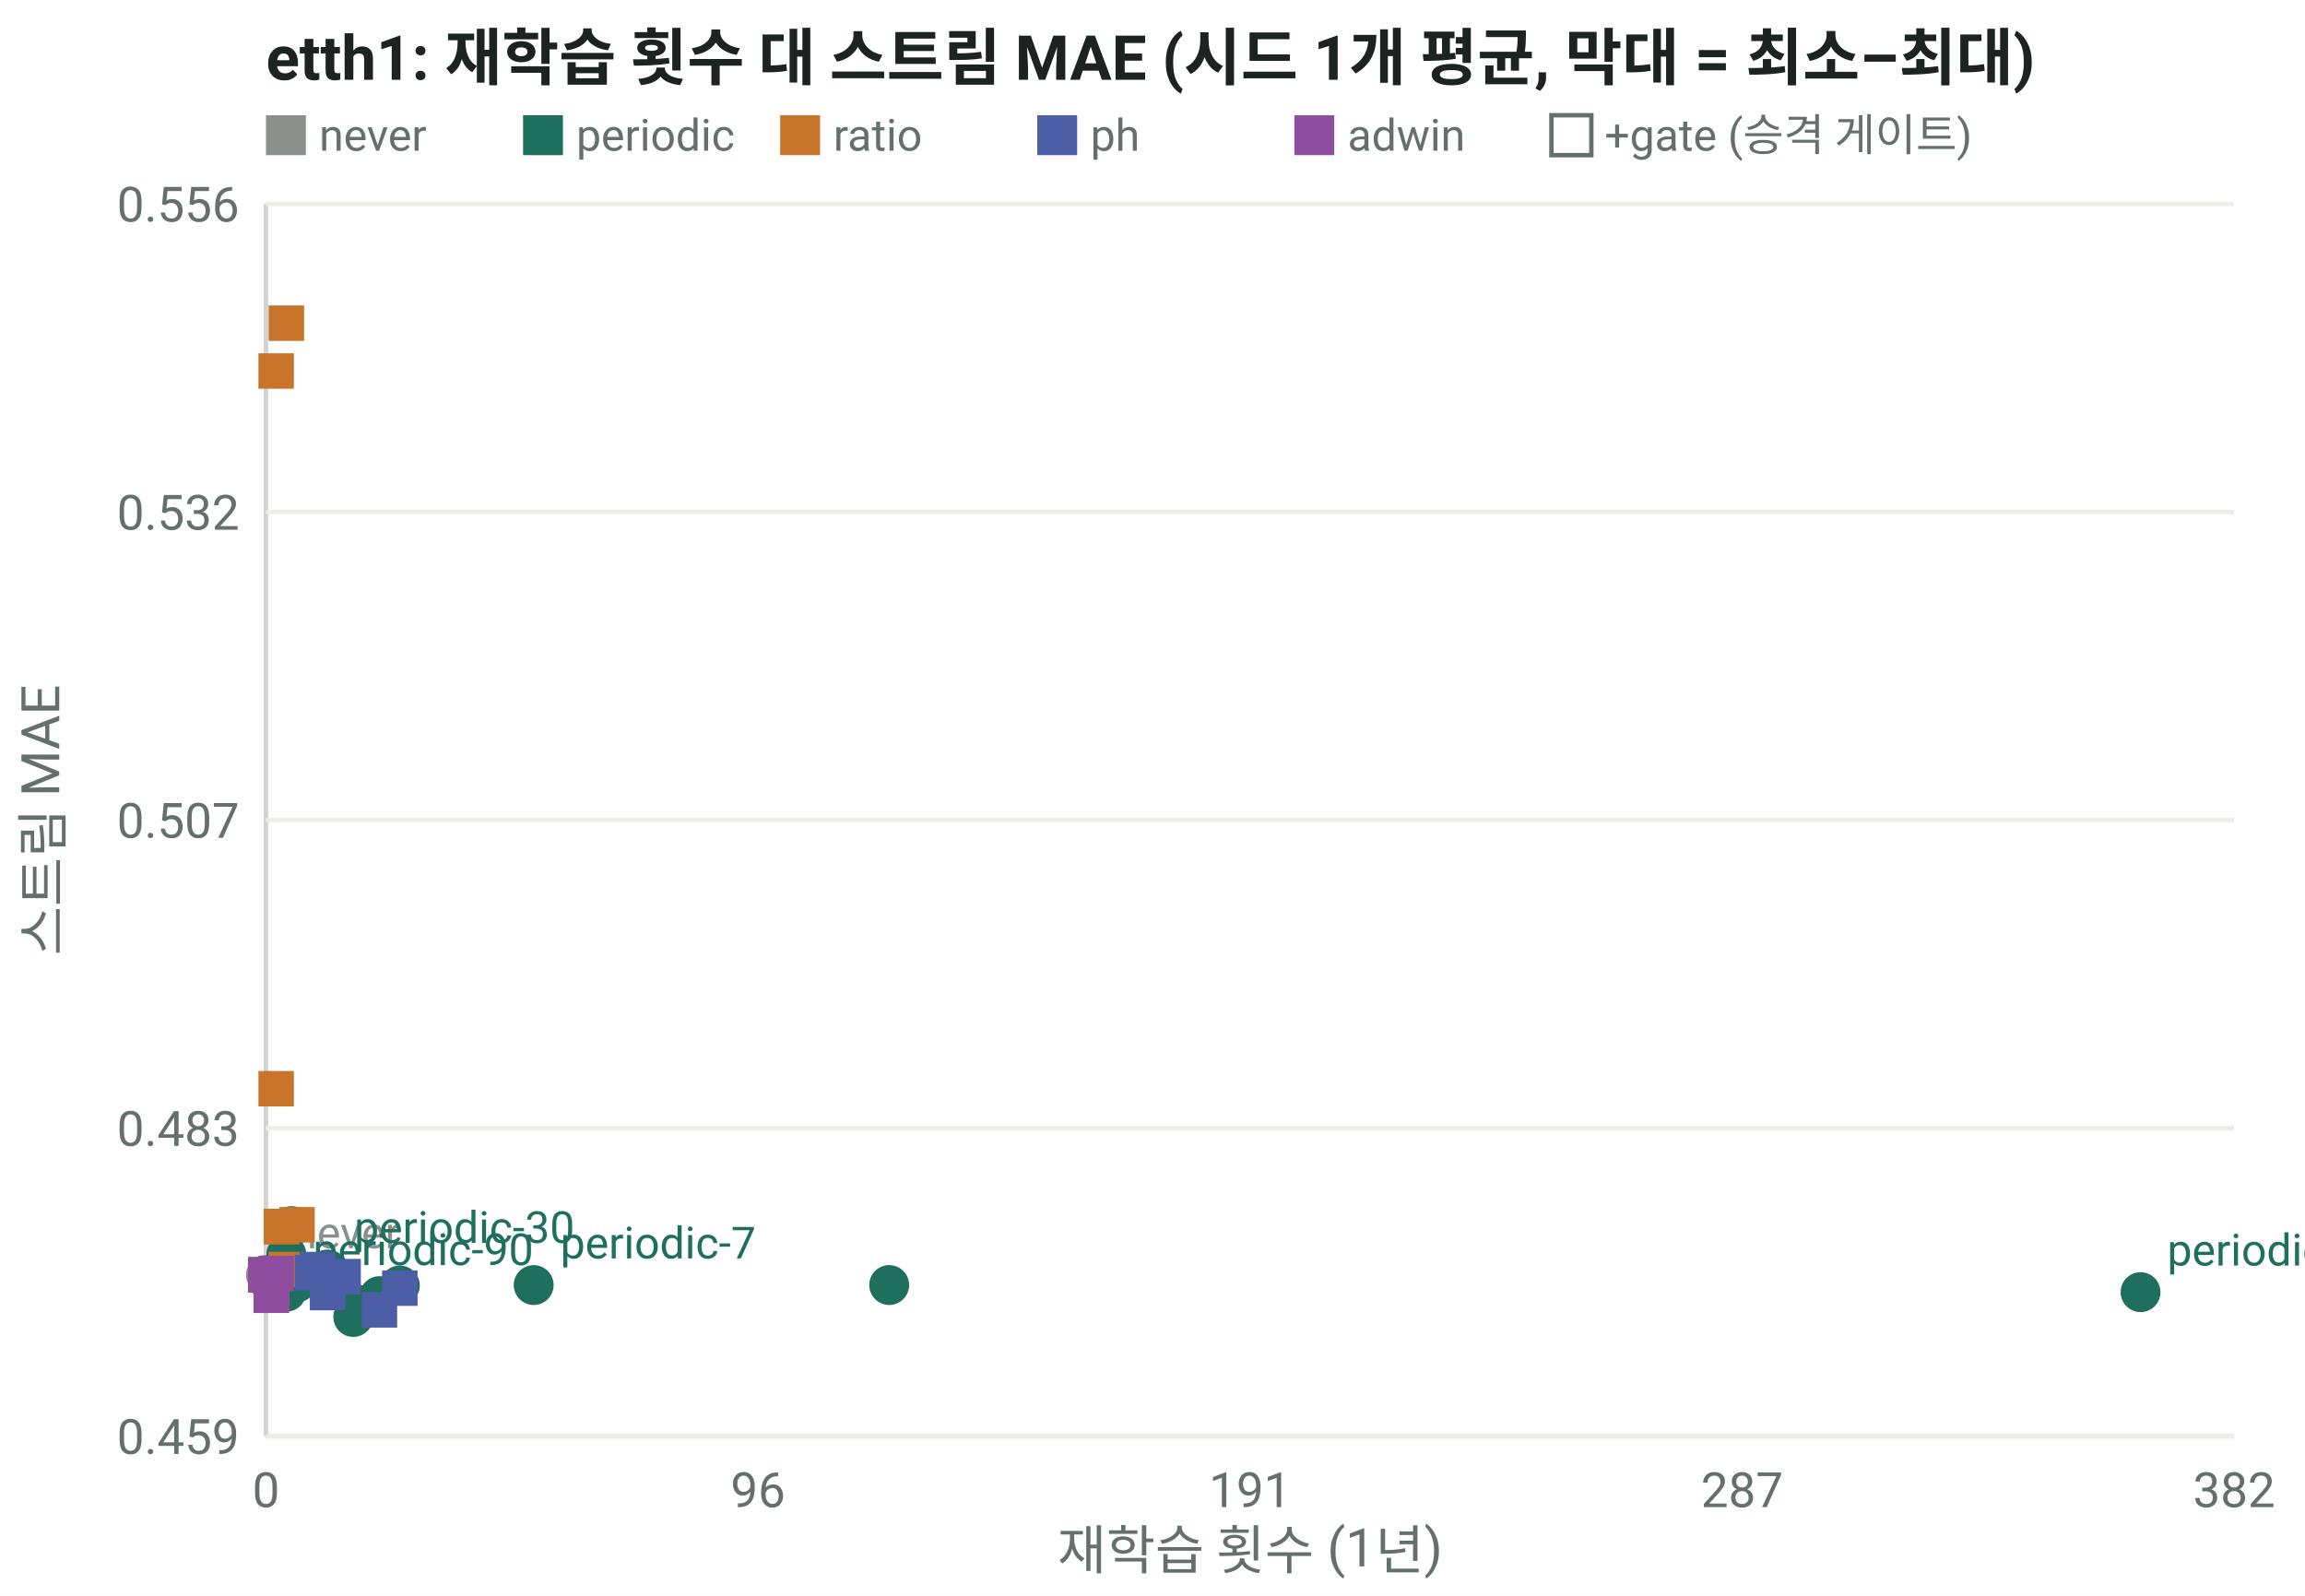
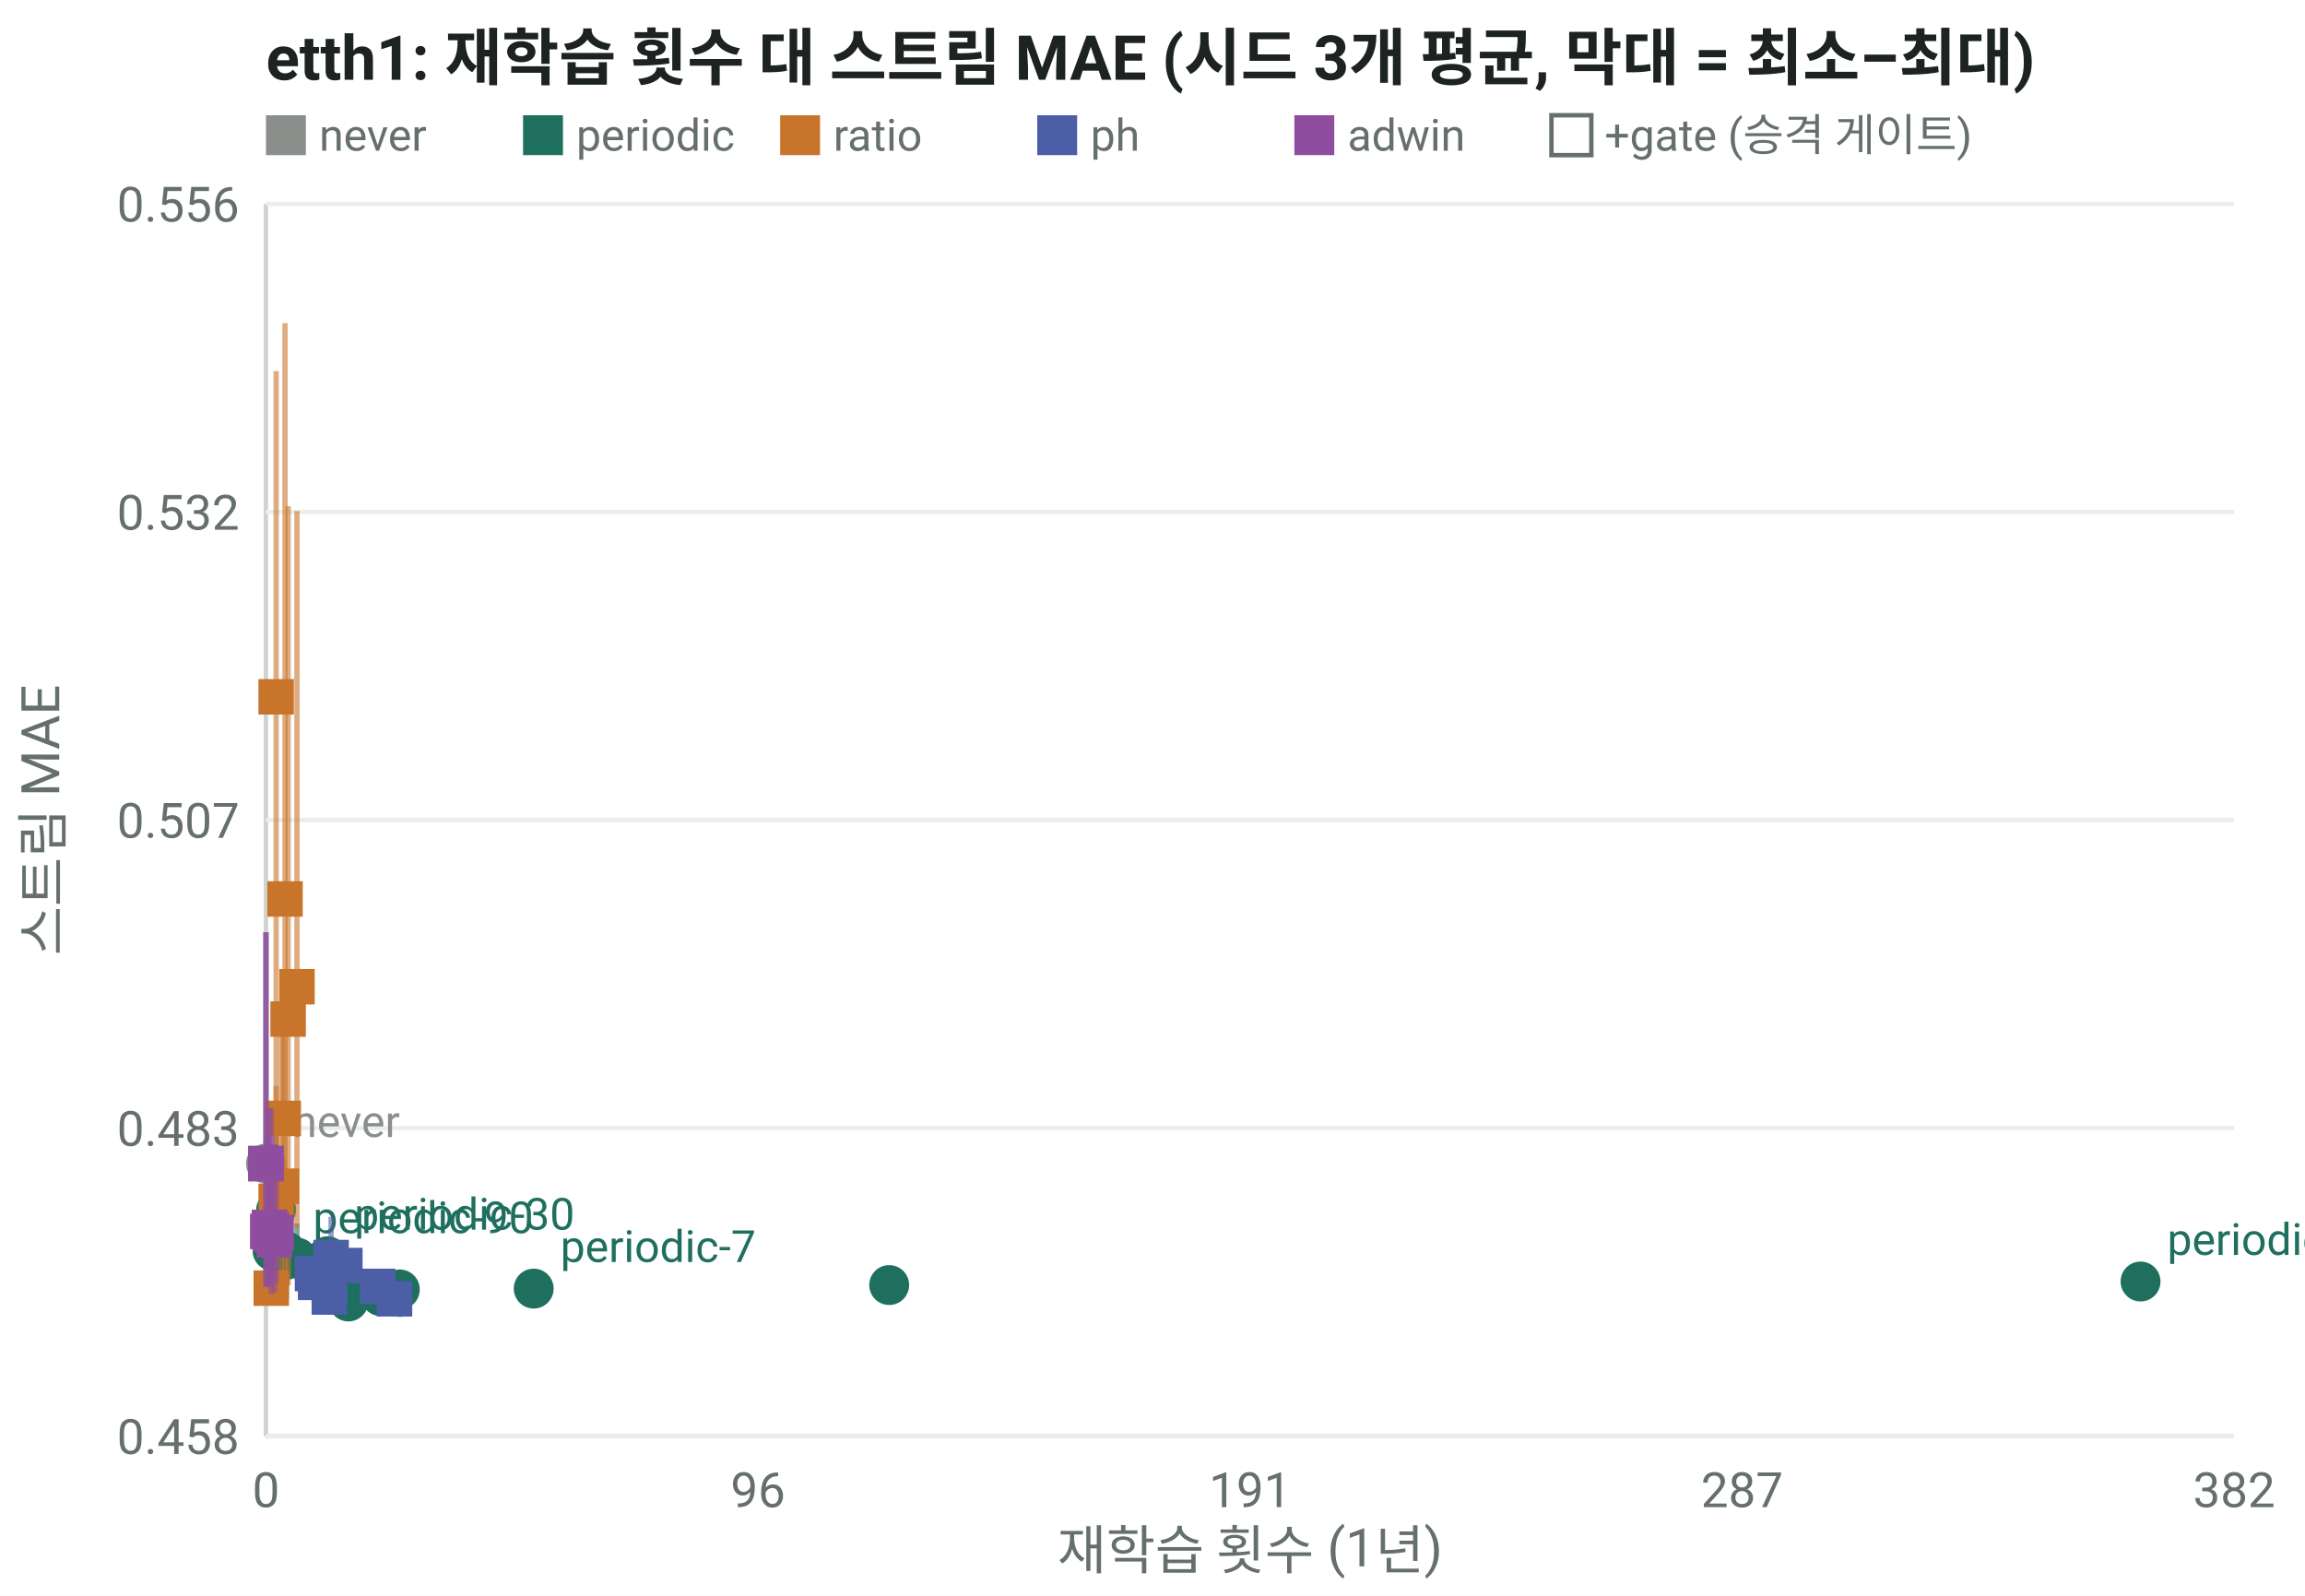
<svg xmlns="http://www.w3.org/2000/svg" viewBox="0 0 520 360" width="520" height="360" font-family="system-ui, -apple-system, Segoe UI, Roboto, Noto Sans KR, sans-serif" font-size="12">
  <rect width="520" height="360" fill="white" />
-   <text x="60" y="18" font-size="14" font-weight="600" fill="#1d2320">etth1: 재학습 횟수 대 스트림 MAE (시드 1개 평균, 막대 = 최소–최대)</text>
+   <text x="60" y="18" font-size="14" font-weight="600" fill="#1d2320">etth1: 재학습 횟수 대 스트림 MAE (시드 3개 평균, 막대 = 최소–최대)</text>
  <text x="282.0" y="354" text-anchor="middle" fill="#66706a">재학습 횟수 (1년)</text>
  <text transform="translate(14,185.0) rotate(-90)" text-anchor="middle" fill="#66706a">스트림 MAE</text>
  <line x1="60" x2="504" y1="324" y2="324" stroke="#cfd4d0" />
  <line x1="60" x2="60" y1="46" y2="324" stroke="#cfd4d0" />
  <line x1="60" x2="504" y1="324.0" y2="324.0" stroke="#eceeea" />
-   <text x="54" y="328.0" text-anchor="end" fill="#66706a" font-size="11">0.459</text>
+   <text x="54" y="328.0" text-anchor="end" fill="#66706a" font-size="11">0.458</text>
  <text x="60.0" y="340" text-anchor="middle" fill="#66706a" font-size="11">0</text>
  <line x1="60" x2="504" y1="254.5" y2="254.5" stroke="#eceeea" />
  <text x="54" y="258.5" text-anchor="end" fill="#66706a" font-size="11">0.483</text>
  <text x="171.0" y="340" text-anchor="middle" fill="#66706a" font-size="11">96</text>
  <line x1="60" x2="504" y1="185.0" y2="185.0" stroke="#eceeea" />
  <text x="54" y="189.0" text-anchor="end" fill="#66706a" font-size="11">0.507</text>
  <text x="282.0" y="340" text-anchor="middle" fill="#66706a" font-size="11">191</text>
  <line x1="60" x2="504" y1="115.5" y2="115.5" stroke="#eceeea" />
  <text x="54" y="119.5" text-anchor="end" fill="#66706a" font-size="11">0.532</text>
  <text x="393.0" y="340" text-anchor="middle" fill="#66706a" font-size="11">287</text>
  <line x1="60" x2="504" y1="46.0" y2="46.0" stroke="#eceeea" />
  <text x="54" y="50.0" text-anchor="end" fill="#66706a" font-size="11">0.556</text>
  <text x="504.0" y="340" text-anchor="middle" fill="#66706a" font-size="11">382</text>
-   <line x1="60.0" x2="60.0" y1="287.6" y2="287.6" stroke="#8a8f8c" stroke-width="1.2" opacity=".6" />
-   <circle cx="60.0" cy="287.6" r="4.5" fill="#8a8f8c" />
-   <text x="66.0" y="281.6" font-size="10" fill="#8a8f8c">never</text>
-   <line x1="482.9" x2="482.9" y1="291.5" y2="291.5" stroke="#1f6f5f" stroke-width="1.2" opacity=".6" />
-   <circle cx="482.9" cy="291.5" r="4.5" fill="#1f6f5f" />
-   <text x="488.9" y="285.5" font-size="10" fill="#1f6f5f">periodic-1</text>
-   <line x1="85.6" x2="85.6" y1="292.4" y2="292.4" stroke="#1f6f5f" stroke-width="1.2" opacity=".6" />
-   <circle cx="85.6" cy="292.4" r="4.5" fill="#1f6f5f" />
-   <line x1="200.6" x2="200.6" y1="289.9" y2="289.9" stroke="#1f6f5f" stroke-width="1.2" opacity=".6" />
+   <line x1="60.0" x2="60.0" y1="290.3" y2="210.3" stroke="#8a8f8c" stroke-width="1.2" opacity=".6" />
+   <circle cx="60.0" cy="262.5" r="4.5" fill="#8a8f8c" />
+   <text x="66.0" y="256.5" font-size="10" fill="#8a8f8c">never</text>
+   <line x1="482.9" x2="482.9" y1="290.8" y2="288.1" stroke="#1f6f5f" stroke-width="1.2" opacity=".6" />
+   <circle cx="482.9" cy="289.1" r="4.5" fill="#1f6f5f" />
+   <text x="488.9" y="283.1" font-size="10" fill="#1f6f5f">periodic-1</text>
+   <line x1="85.9" x2="85.9" y1="294.2" y2="291.3" stroke="#1f6f5f" stroke-width="1.2" opacity=".6" />
+   <circle cx="85.9" cy="292.4" r="4.5" fill="#1f6f5f" />
+   <line x1="200.6" x2="200.6" y1="291.6" y2="289.1" stroke="#1f6f5f" stroke-width="1.2" opacity=".6" />
  <circle cx="200.6" cy="289.9" r="4.5" fill="#1f6f5f" />
-   <line x1="79.7" x2="79.7" y1="297.1" y2="297.1" stroke="#1f6f5f" stroke-width="1.2" opacity=".6" />
-   <circle cx="79.7" cy="297.1" r="4.5" fill="#1f6f5f" />
-   <line x1="120.4" x2="120.4" y1="289.9" y2="289.9" stroke="#1f6f5f" stroke-width="1.2" opacity=".6" />
-   <circle cx="120.4" cy="289.9" r="4.5" fill="#1f6f5f" />
-   <text x="126.4" y="283.9" font-size="10" fill="#1f6f5f">periodic-7</text>
-   <line x1="79.7" x2="79.7" y1="294.0" y2="294.0" stroke="#1f6f5f" stroke-width="1.2" opacity=".6" />
-   <circle cx="79.7" cy="294.0" r="4.5" fill="#1f6f5f" />
-   <line x1="90.2" x2="90.2" y1="290.0" y2="290.0" stroke="#1f6f5f" stroke-width="1.2" opacity=".6" />
-   <circle cx="90.2" cy="290.0" r="4.5" fill="#1f6f5f" />
-   <line x1="76.3" x2="76.3" y1="291.0" y2="291.0" stroke="#1f6f5f" stroke-width="1.2" opacity=".6" />
-   <circle cx="76.3" cy="291.0" r="4.5" fill="#1f6f5f" />
-   <line x1="73.9" x2="73.9" y1="286.4" y2="286.4" stroke="#1f6f5f" stroke-width="1.2" opacity=".6" />
-   <circle cx="73.9" cy="286.4" r="4.5" fill="#1f6f5f" />
-   <text x="79.9" y="280.4" font-size="10" fill="#1f6f5f">periodic-30</text>
-   <line x1="65.8" x2="65.8" y1="276.6" y2="276.6" stroke="#1f6f5f" stroke-width="1.2" opacity=".6" />
-   <circle cx="65.8" cy="276.6" r="4.5" fill="#1f6f5f" />
-   <line x1="67.0" x2="67.0" y1="289.3" y2="289.3" stroke="#1f6f5f" stroke-width="1.2" opacity=".6" />
-   <circle cx="67.0" cy="289.3" r="4.5" fill="#1f6f5f" />
-   <line x1="64.6" x2="64.6" y1="283.0" y2="283.0" stroke="#1f6f5f" stroke-width="1.2" opacity=".6" />
-   <circle cx="64.6" cy="283.0" r="4.5" fill="#1f6f5f" />
-   <line x1="64.6" x2="64.6" y1="291.4" y2="291.4" stroke="#1f6f5f" stroke-width="1.2" opacity=".6" />
-   <circle cx="64.6" cy="291.4" r="4.5" fill="#1f6f5f" />
-   <text x="70.6" y="285.4" font-size="10" fill="#1f6f5f">periodic-90</text>
-   <line x1="61.2" x2="61.2" y1="290.0" y2="290.0" stroke="#1f6f5f" stroke-width="1.2" opacity=".6" />
-   <circle cx="61.2" cy="290.0" r="4.5" fill="#1f6f5f" />
-   <line x1="67.0" x2="67.0" y1="276.3" y2="276.3" stroke="#c8742b" stroke-width="1.2" opacity=".6" />
-   <rect x="63.0" y="272.3" width="8" height="8" fill="#c8742b" />
-   <line x1="63.5" x2="63.5" y1="276.7" y2="276.7" stroke="#c8742b" stroke-width="1.2" opacity=".6" />
-   <rect x="59.5" y="272.7" width="8" height="8" fill="#c8742b" />
-   <line x1="64.6" x2="64.6" y1="286.4" y2="286.4" stroke="#c8742b" stroke-width="1.2" opacity=".6" />
-   <rect x="60.6" y="282.4" width="8" height="8" fill="#c8742b" />
-   <line x1="63.5" x2="63.5" y1="276.7" y2="276.7" stroke="#c8742b" stroke-width="1.2" opacity=".6" />
-   <rect x="59.5" y="272.7" width="8" height="8" fill="#c8742b" />
-   <line x1="64.6" x2="64.6" y1="72.9" y2="72.9" stroke="#c8742b" stroke-width="1.2" opacity=".6" />
-   <rect x="60.6" y="68.9" width="8" height="8" fill="#c8742b" />
-   <line x1="62.3" x2="62.3" y1="245.6" y2="245.6" stroke="#c8742b" stroke-width="1.2" opacity=".6" />
-   <rect x="58.3" y="241.6" width="8" height="8" fill="#c8742b" />
-   <line x1="62.3" x2="62.3" y1="83.7" y2="83.7" stroke="#c8742b" stroke-width="1.2" opacity=".6" />
-   <rect x="58.3" y="79.7" width="8" height="8" fill="#c8742b" />
-   <line x1="61.2" x2="61.2" y1="292.1" y2="292.1" stroke="#c8742b" stroke-width="1.2" opacity=".6" />
-   <rect x="57.2" y="288.1" width="8" height="8" fill="#c8742b" />
-   <line x1="90.2" x2="90.2" y1="290.6" y2="290.6" stroke="#4b5ea6" stroke-width="1.2" opacity=".6" />
-   <rect x="86.2" y="286.6" width="8" height="8" fill="#4b5ea6" />
-   <line x1="73.9" x2="73.9" y1="288.7" y2="288.7" stroke="#4b5ea6" stroke-width="1.2" opacity=".6" />
-   <rect x="69.9" y="284.7" width="8" height="8" fill="#4b5ea6" />
-   <line x1="85.6" x2="85.6" y1="295.5" y2="295.5" stroke="#4b5ea6" stroke-width="1.2" opacity=".6" />
-   <rect x="81.6" y="291.5" width="8" height="8" fill="#4b5ea6" />
-   <line x1="73.9" x2="73.9" y1="288.2" y2="288.2" stroke="#4b5ea6" stroke-width="1.2" opacity=".6" />
-   <rect x="69.9" y="284.2" width="8" height="8" fill="#4b5ea6" />
-   <line x1="77.4" x2="77.4" y1="288.0" y2="288.0" stroke="#4b5ea6" stroke-width="1.2" opacity=".6" />
-   <rect x="73.4" y="284.0" width="8" height="8" fill="#4b5ea6" />
-   <line x1="71.6" x2="71.6" y1="286.4" y2="286.4" stroke="#4b5ea6" stroke-width="1.2" opacity=".6" />
-   <rect x="67.6" y="282.4" width="8" height="8" fill="#4b5ea6" />
-   <line x1="73.9" x2="73.9" y1="291.6" y2="291.6" stroke="#4b5ea6" stroke-width="1.2" opacity=".6" />
-   <rect x="69.9" y="287.6" width="8" height="8" fill="#4b5ea6" />
-   <line x1="70.5" x2="70.5" y1="287.1" y2="287.1" stroke="#4b5ea6" stroke-width="1.2" opacity=".6" />
-   <rect x="66.5" y="283.1" width="8" height="8" fill="#4b5ea6" />
-   <line x1="60.0" x2="60.0" y1="287.6" y2="287.6" stroke="#8e4d9e" stroke-width="1.2" opacity=".6" />
-   <rect x="56.0" y="283.6" width="8" height="8" fill="#8e4d9e" />
-   <line x1="60.0" x2="60.0" y1="287.6" y2="287.6" stroke="#8e4d9e" stroke-width="1.2" opacity=".6" />
-   <rect x="56.0" y="283.6" width="8" height="8" fill="#8e4d9e" />
-   <line x1="61.2" x2="61.2" y1="291.1" y2="291.1" stroke="#8e4d9e" stroke-width="1.2" opacity=".6" />
-   <rect x="57.2" y="287.1" width="8" height="8" fill="#8e4d9e" />
-   <line x1="61.2" x2="61.2" y1="291.1" y2="291.1" stroke="#8e4d9e" stroke-width="1.2" opacity=".6" />
-   <rect x="57.2" y="287.1" width="8" height="8" fill="#8e4d9e" />
-   <line x1="61.2" x2="61.2" y1="289.9" y2="289.9" stroke="#8e4d9e" stroke-width="1.2" opacity=".6" />
-   <rect x="57.2" y="285.9" width="8" height="8" fill="#8e4d9e" />
-   <line x1="60.0" x2="60.0" y1="287.6" y2="287.6" stroke="#8e4d9e" stroke-width="1.2" opacity=".6" />
-   <rect x="56.0" y="283.6" width="8" height="8" fill="#8e4d9e" />
-   <line x1="62.3" x2="62.3" y1="287.3" y2="287.3" stroke="#8e4d9e" stroke-width="1.2" opacity=".6" />
-   <rect x="58.3" y="283.3" width="8" height="8" fill="#8e4d9e" />
-   <line x1="61.2" x2="61.2" y1="292.2" y2="292.2" stroke="#8e4d9e" stroke-width="1.2" opacity=".6" />
-   <rect x="57.2" y="288.2" width="8" height="8" fill="#8e4d9e" />
+   <line x1="81.3" x2="81.3" y1="296.4" y2="286.5" stroke="#1f6f5f" stroke-width="1.2" opacity=".6" />
+   <circle cx="81.3" cy="290.9" r="4.5" fill="#1f6f5f" />
+   <line x1="120.4" x2="120.4" y1="295.1" y2="287.7" stroke="#1f6f5f" stroke-width="1.2" opacity=".6" />
+   <circle cx="120.4" cy="290.7" r="4.5" fill="#1f6f5f" />
+   <text x="126.4" y="284.7" font-size="10" fill="#1f6f5f">periodic-7</text>
+   <line x1="78.6" x2="78.6" y1="295.0" y2="292.7" stroke="#1f6f5f" stroke-width="1.2" opacity=".6" />
+   <circle cx="78.6" cy="293.6" r="4.5" fill="#1f6f5f" />
+   <line x1="90.2" x2="90.2" y1="297.1" y2="286.4" stroke="#1f6f5f" stroke-width="1.2" opacity=".6" />
+   <circle cx="90.2" cy="290.9" r="4.5" fill="#1f6f5f" />
+   <line x1="74.7" x2="74.7" y1="295.9" y2="290.1" stroke="#1f6f5f" stroke-width="1.2" opacity=".6" />
+   <circle cx="74.7" cy="292.1" r="4.5" fill="#1f6f5f" />
+   <line x1="73.9" x2="73.9" y1="285.7" y2="279.3" stroke="#1f6f5f" stroke-width="1.2" opacity=".6" />
+   <circle cx="73.9" cy="283.4" r="4.5" fill="#1f6f5f" />
+   <text x="79.9" y="277.4" font-size="10" fill="#1f6f5f">periodic-30</text>
+   <line x1="64.6" x2="64.6" y1="290.2" y2="275.9" stroke="#1f6f5f" stroke-width="1.2" opacity=".6" />
+   <circle cx="64.6" cy="282.3" r="4.5" fill="#1f6f5f" />
+   <line x1="67.0" x2="67.0" y1="288.6" y2="276.0" stroke="#1f6f5f" stroke-width="1.2" opacity=".6" />
+   <circle cx="67.0" cy="283.7" r="4.5" fill="#1f6f5f" />
+   <line x1="62.3" x2="62.3" y1="283.9" y2="252.4" stroke="#1f6f5f" stroke-width="1.2" opacity=".6" />
+   <circle cx="62.3" cy="272.9" r="4.5" fill="#1f6f5f" />
+   <line x1="64.6" x2="64.6" y1="292.9" y2="269.0" stroke="#1f6f5f" stroke-width="1.2" opacity=".6" />
+   <circle cx="64.6" cy="284.2" r="4.5" fill="#1f6f5f" />
+   <text x="70.6" y="278.2" font-size="10" fill="#1f6f5f">periodic-90</text>
+   <line x1="61.5" x2="61.5" y1="291.3" y2="266.1" stroke="#1f6f5f" stroke-width="1.2" opacity=".6" />
+   <circle cx="61.5" cy="282.2" r="4.5" fill="#1f6f5f" />
+   <line x1="67.0" x2="67.0" y1="277.0" y2="115.3" stroke="#c8742b" stroke-width="1.2" opacity=".6" />
+   <rect x="63.0" y="218.6" width="8" height="8" fill="#c8742b" />
+   <line x1="63.9" x2="63.9" y1="276.0" y2="232.1" stroke="#c8742b" stroke-width="1.2" opacity=".6" />
+   <rect x="59.9" y="248.3" width="8" height="8" fill="#c8742b" />
+   <line x1="65.0" x2="65.0" y1="289.9" y2="114.2" stroke="#c8742b" stroke-width="1.2" opacity=".6" />
+   <rect x="61.0" y="225.9" width="8" height="8" fill="#c8742b" />
+   <line x1="63.5" x2="63.5" y1="294.1" y2="232.5" stroke="#c8742b" stroke-width="1.2" opacity=".6" />
+   <rect x="59.5" y="263.6" width="8" height="8" fill="#c8742b" />
+   <line x1="64.3" x2="64.3" y1="293.5" y2="72.9" stroke="#c8742b" stroke-width="1.2" opacity=".6" />
+   <rect x="60.3" y="198.8" width="8" height="8" fill="#c8742b" />
+   <line x1="62.3" x2="62.3" y1="288.9" y2="245.0" stroke="#c8742b" stroke-width="1.2" opacity=".6" />
+   <rect x="58.3" y="267.0" width="8" height="8" fill="#c8742b" />
+   <line x1="62.3" x2="62.3" y1="272.0" y2="83.7" stroke="#c8742b" stroke-width="1.2" opacity=".6" />
+   <rect x="58.3" y="153.2" width="8" height="8" fill="#c8742b" />
+   <line x1="61.2" x2="61.2" y1="291.4" y2="289.3" stroke="#c8742b" stroke-width="1.2" opacity=".6" />
+   <rect x="57.2" y="286.6" width="8" height="8" fill="#c8742b" />
+   <line x1="89.0" x2="89.0" y1="294.6" y2="289.9" stroke="#4b5ea6" stroke-width="1.2" opacity=".6" />
+   <rect x="85.0" y="289.0" width="8" height="8" fill="#4b5ea6" />
+   <line x1="74.3" x2="74.3" y1="295.0" y2="288.0" stroke="#4b5ea6" stroke-width="1.2" opacity=".6" />
+   <rect x="70.3" y="288.6" width="8" height="8" fill="#4b5ea6" />
+   <line x1="85.2" x2="85.2" y1="294.7" y2="286.7" stroke="#4b5ea6" stroke-width="1.2" opacity=".6" />
+   <rect x="81.2" y="286.2" width="8" height="8" fill="#4b5ea6" />
+   <line x1="74.3" x2="74.3" y1="293.0" y2="287.5" stroke="#4b5ea6" stroke-width="1.2" opacity=".6" />
+   <rect x="70.3" y="286.2" width="8" height="8" fill="#4b5ea6" />
+   <line x1="77.8" x2="77.8" y1="289.1" y2="280.2" stroke="#4b5ea6" stroke-width="1.2" opacity=".6" />
+   <rect x="73.8" y="281.5" width="8" height="8" fill="#4b5ea6" />
+   <line x1="71.2" x2="71.2" y1="292.6" y2="285.7" stroke="#4b5ea6" stroke-width="1.2" opacity=".6" />
+   <rect x="67.2" y="285.3" width="8" height="8" fill="#4b5ea6" />
+   <line x1="74.7" x2="74.7" y1="290.9" y2="274.5" stroke="#4b5ea6" stroke-width="1.2" opacity=".6" />
+   <rect x="70.7" y="279.7" width="8" height="8" fill="#4b5ea6" />
+   <line x1="70.5" x2="70.5" y1="288.7" y2="286.4" stroke="#4b5ea6" stroke-width="1.2" opacity=".6" />
+   <rect x="66.5" y="283.3" width="8" height="8" fill="#4b5ea6" />
+   <line x1="60.0" x2="60.0" y1="290.3" y2="210.3" stroke="#8e4d9e" stroke-width="1.2" opacity=".6" />
+   <rect x="56.0" y="258.5" width="8" height="8" fill="#8e4d9e" />
+   <line x1="60.0" x2="60.0" y1="290.3" y2="210.3" stroke="#8e4d9e" stroke-width="1.2" opacity=".6" />
+   <rect x="56.0" y="258.5" width="8" height="8" fill="#8e4d9e" />
+   <line x1="61.2" x2="61.2" y1="292.0" y2="250.0" stroke="#8e4d9e" stroke-width="1.2" opacity=".6" />
+   <rect x="57.2" y="273.5" width="8" height="8" fill="#8e4d9e" />
+   <line x1="60.8" x2="60.8" y1="290.4" y2="250.0" stroke="#8e4d9e" stroke-width="1.2" opacity=".6" />
+   <rect x="56.8" y="272.9" width="8" height="8" fill="#8e4d9e" />
+   <line x1="61.2" x2="61.2" y1="289.9" y2="256.2" stroke="#8e4d9e" stroke-width="1.2" opacity=".6" />
+   <rect x="57.2" y="274.4" width="8" height="8" fill="#8e4d9e" />
+   <line x1="60.4" x2="60.4" y1="290.3" y2="256.2" stroke="#8e4d9e" stroke-width="1.2" opacity=".6" />
+   <rect x="56.4" y="273.8" width="8" height="8" fill="#8e4d9e" />
+   <line x1="62.3" x2="62.3" y1="289.5" y2="258.2" stroke="#8e4d9e" stroke-width="1.2" opacity=".6" />
+   <rect x="58.3" y="274.1" width="8" height="8" fill="#8e4d9e" />
+   <line x1="61.9" x2="61.9" y1="291.5" y2="258.2" stroke="#8e4d9e" stroke-width="1.2" opacity=".6" />
+   <rect x="57.9" y="275.7" width="8" height="8" fill="#8e4d9e" />
  <rect x="60" y="26" width="9" height="9" fill="#8a8f8c" />
  <text x="72" y="34" font-size="10" fill="#66706a">never</text>
  <rect x="118" y="26" width="9" height="9" fill="#1f6f5f" />
  <text x="130" y="34" font-size="10" fill="#66706a">periodic</text>
  <rect x="176" y="26" width="9" height="9" fill="#c8742b" />
  <text x="188" y="34" font-size="10" fill="#66706a">ratio</text>
  <rect x="234" y="26" width="9" height="9" fill="#4b5ea6" />
  <text x="246" y="34" font-size="10" fill="#66706a">ph</text>
  <rect x="292" y="26" width="9" height="9" fill="#8e4d9e" />
  <text x="304" y="34" font-size="10" fill="#66706a">adwin</text>
  <rect x="350" y="26" width="9" height="9" fill="white" stroke="#66706a" />
  <text x="362" y="34" font-size="10" fill="#66706a">+gate (승격 게이트)</text>
</svg>
